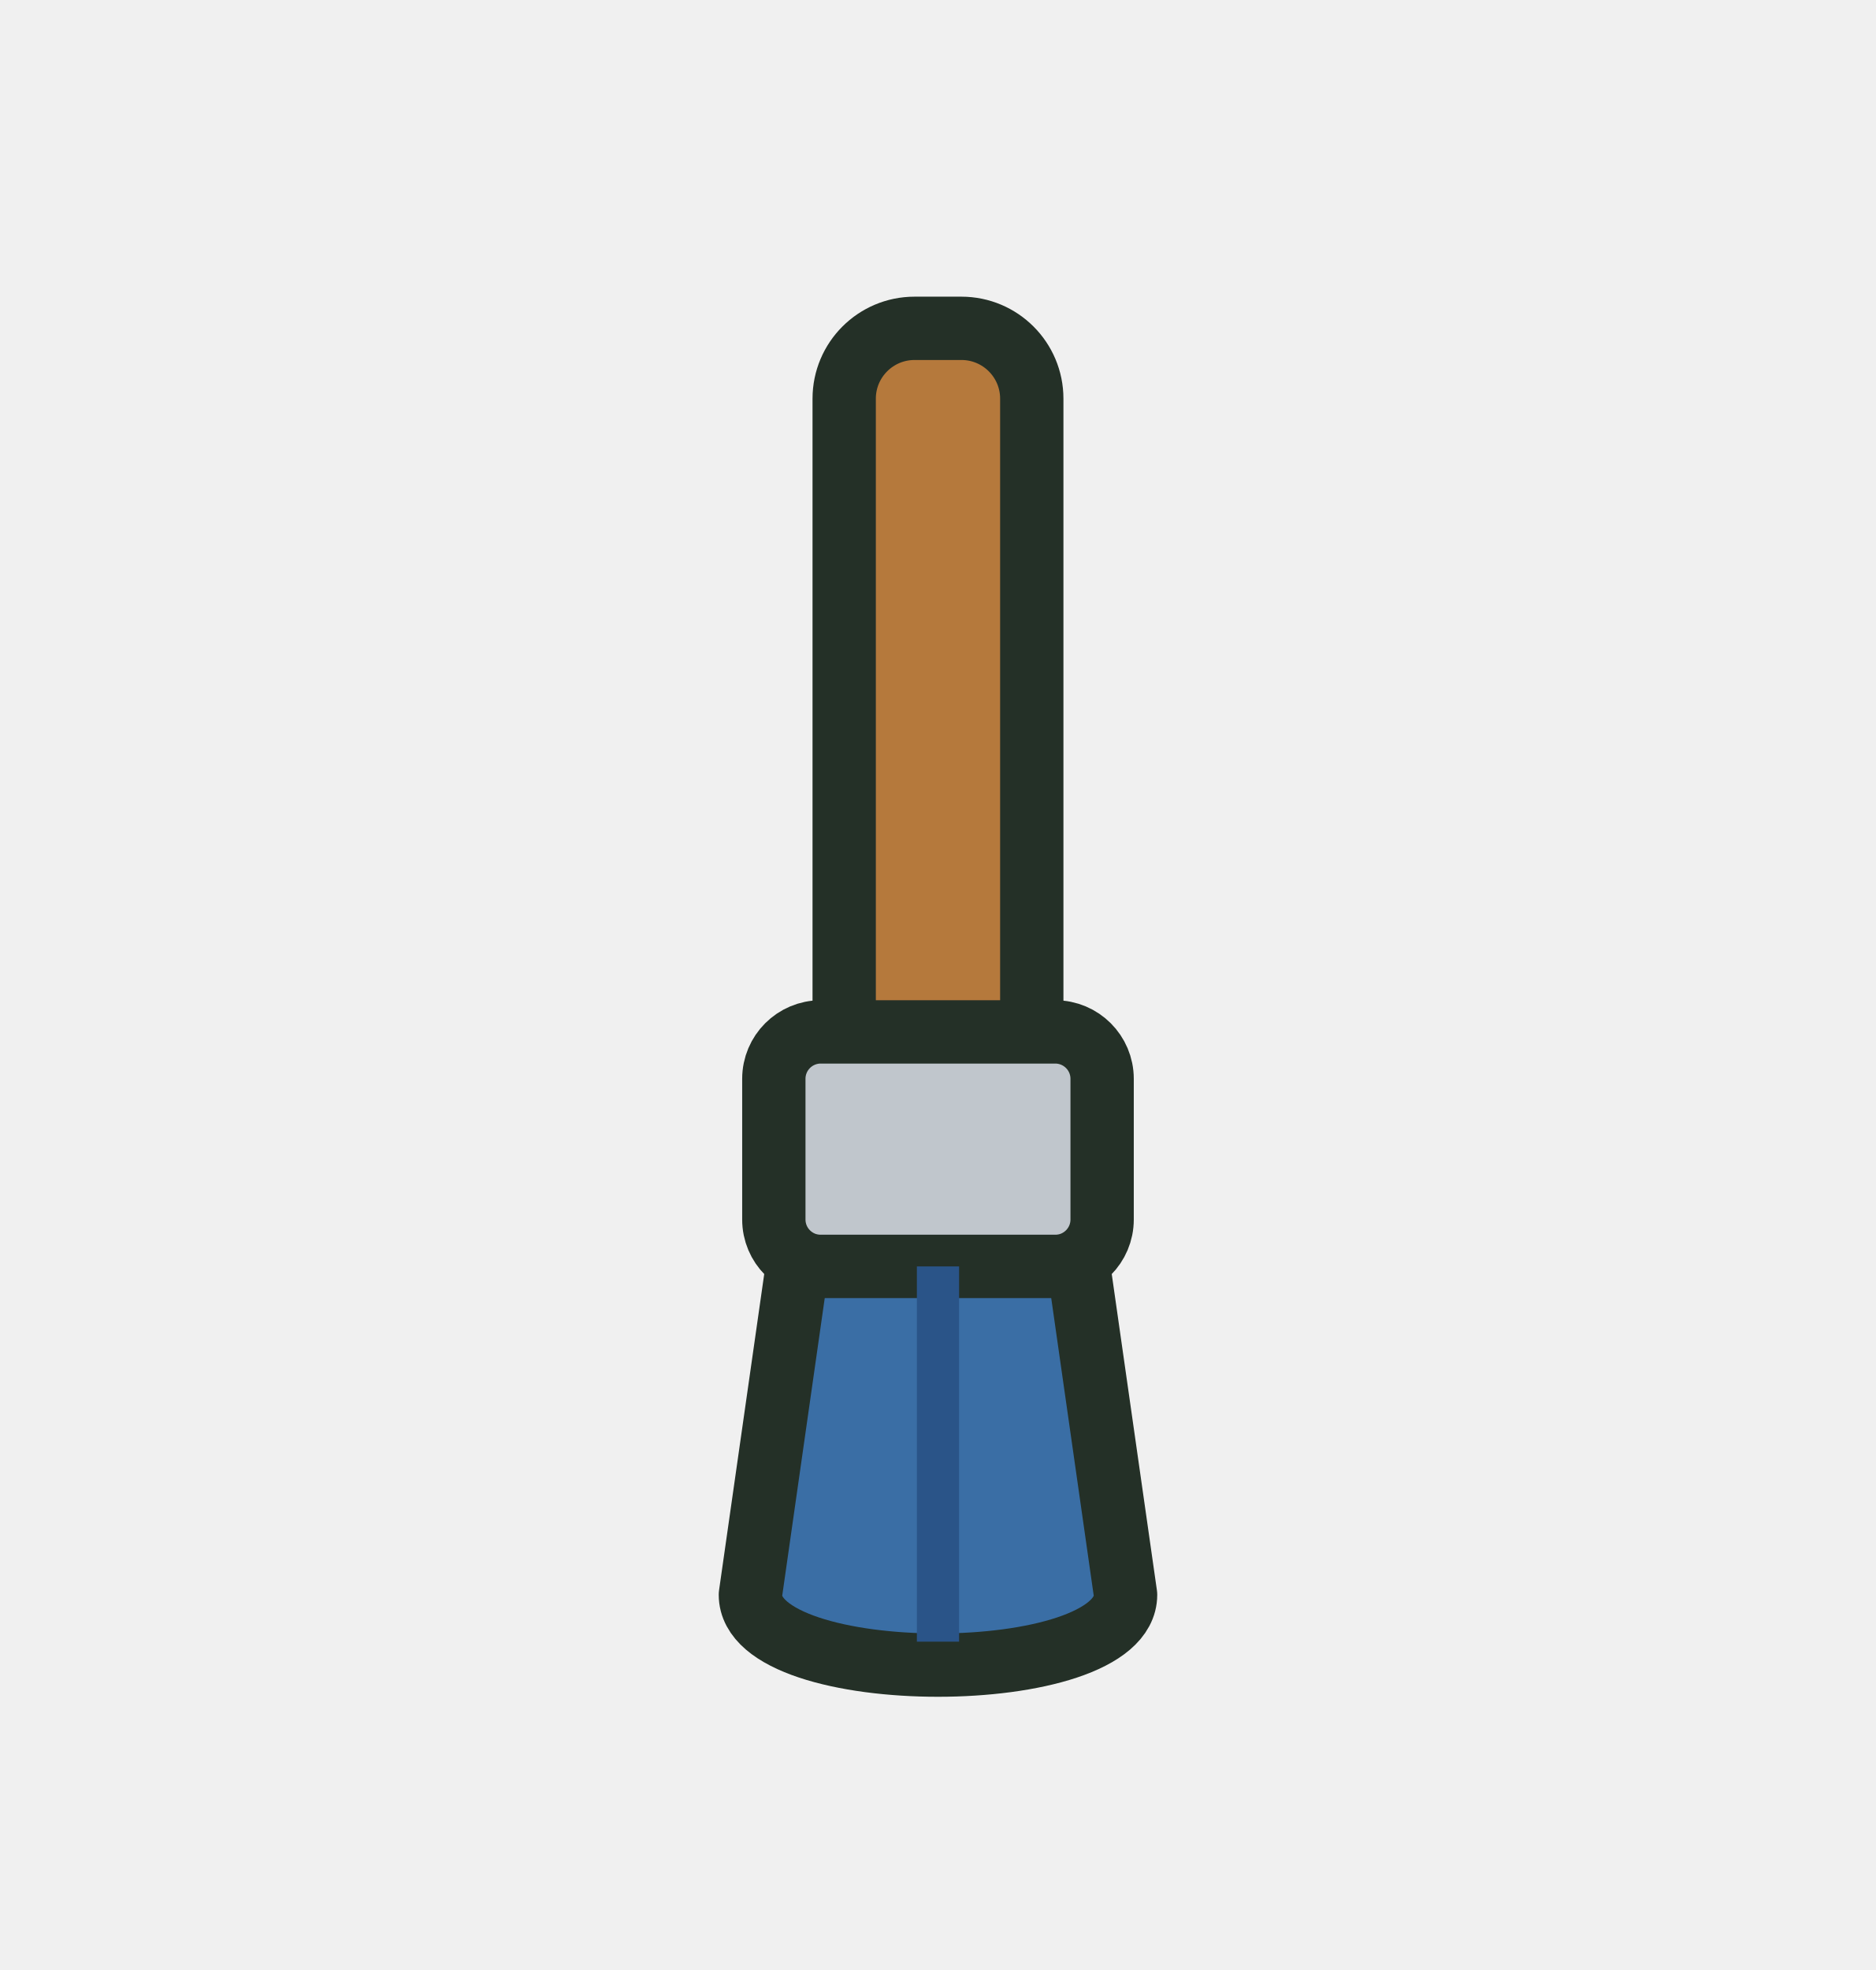
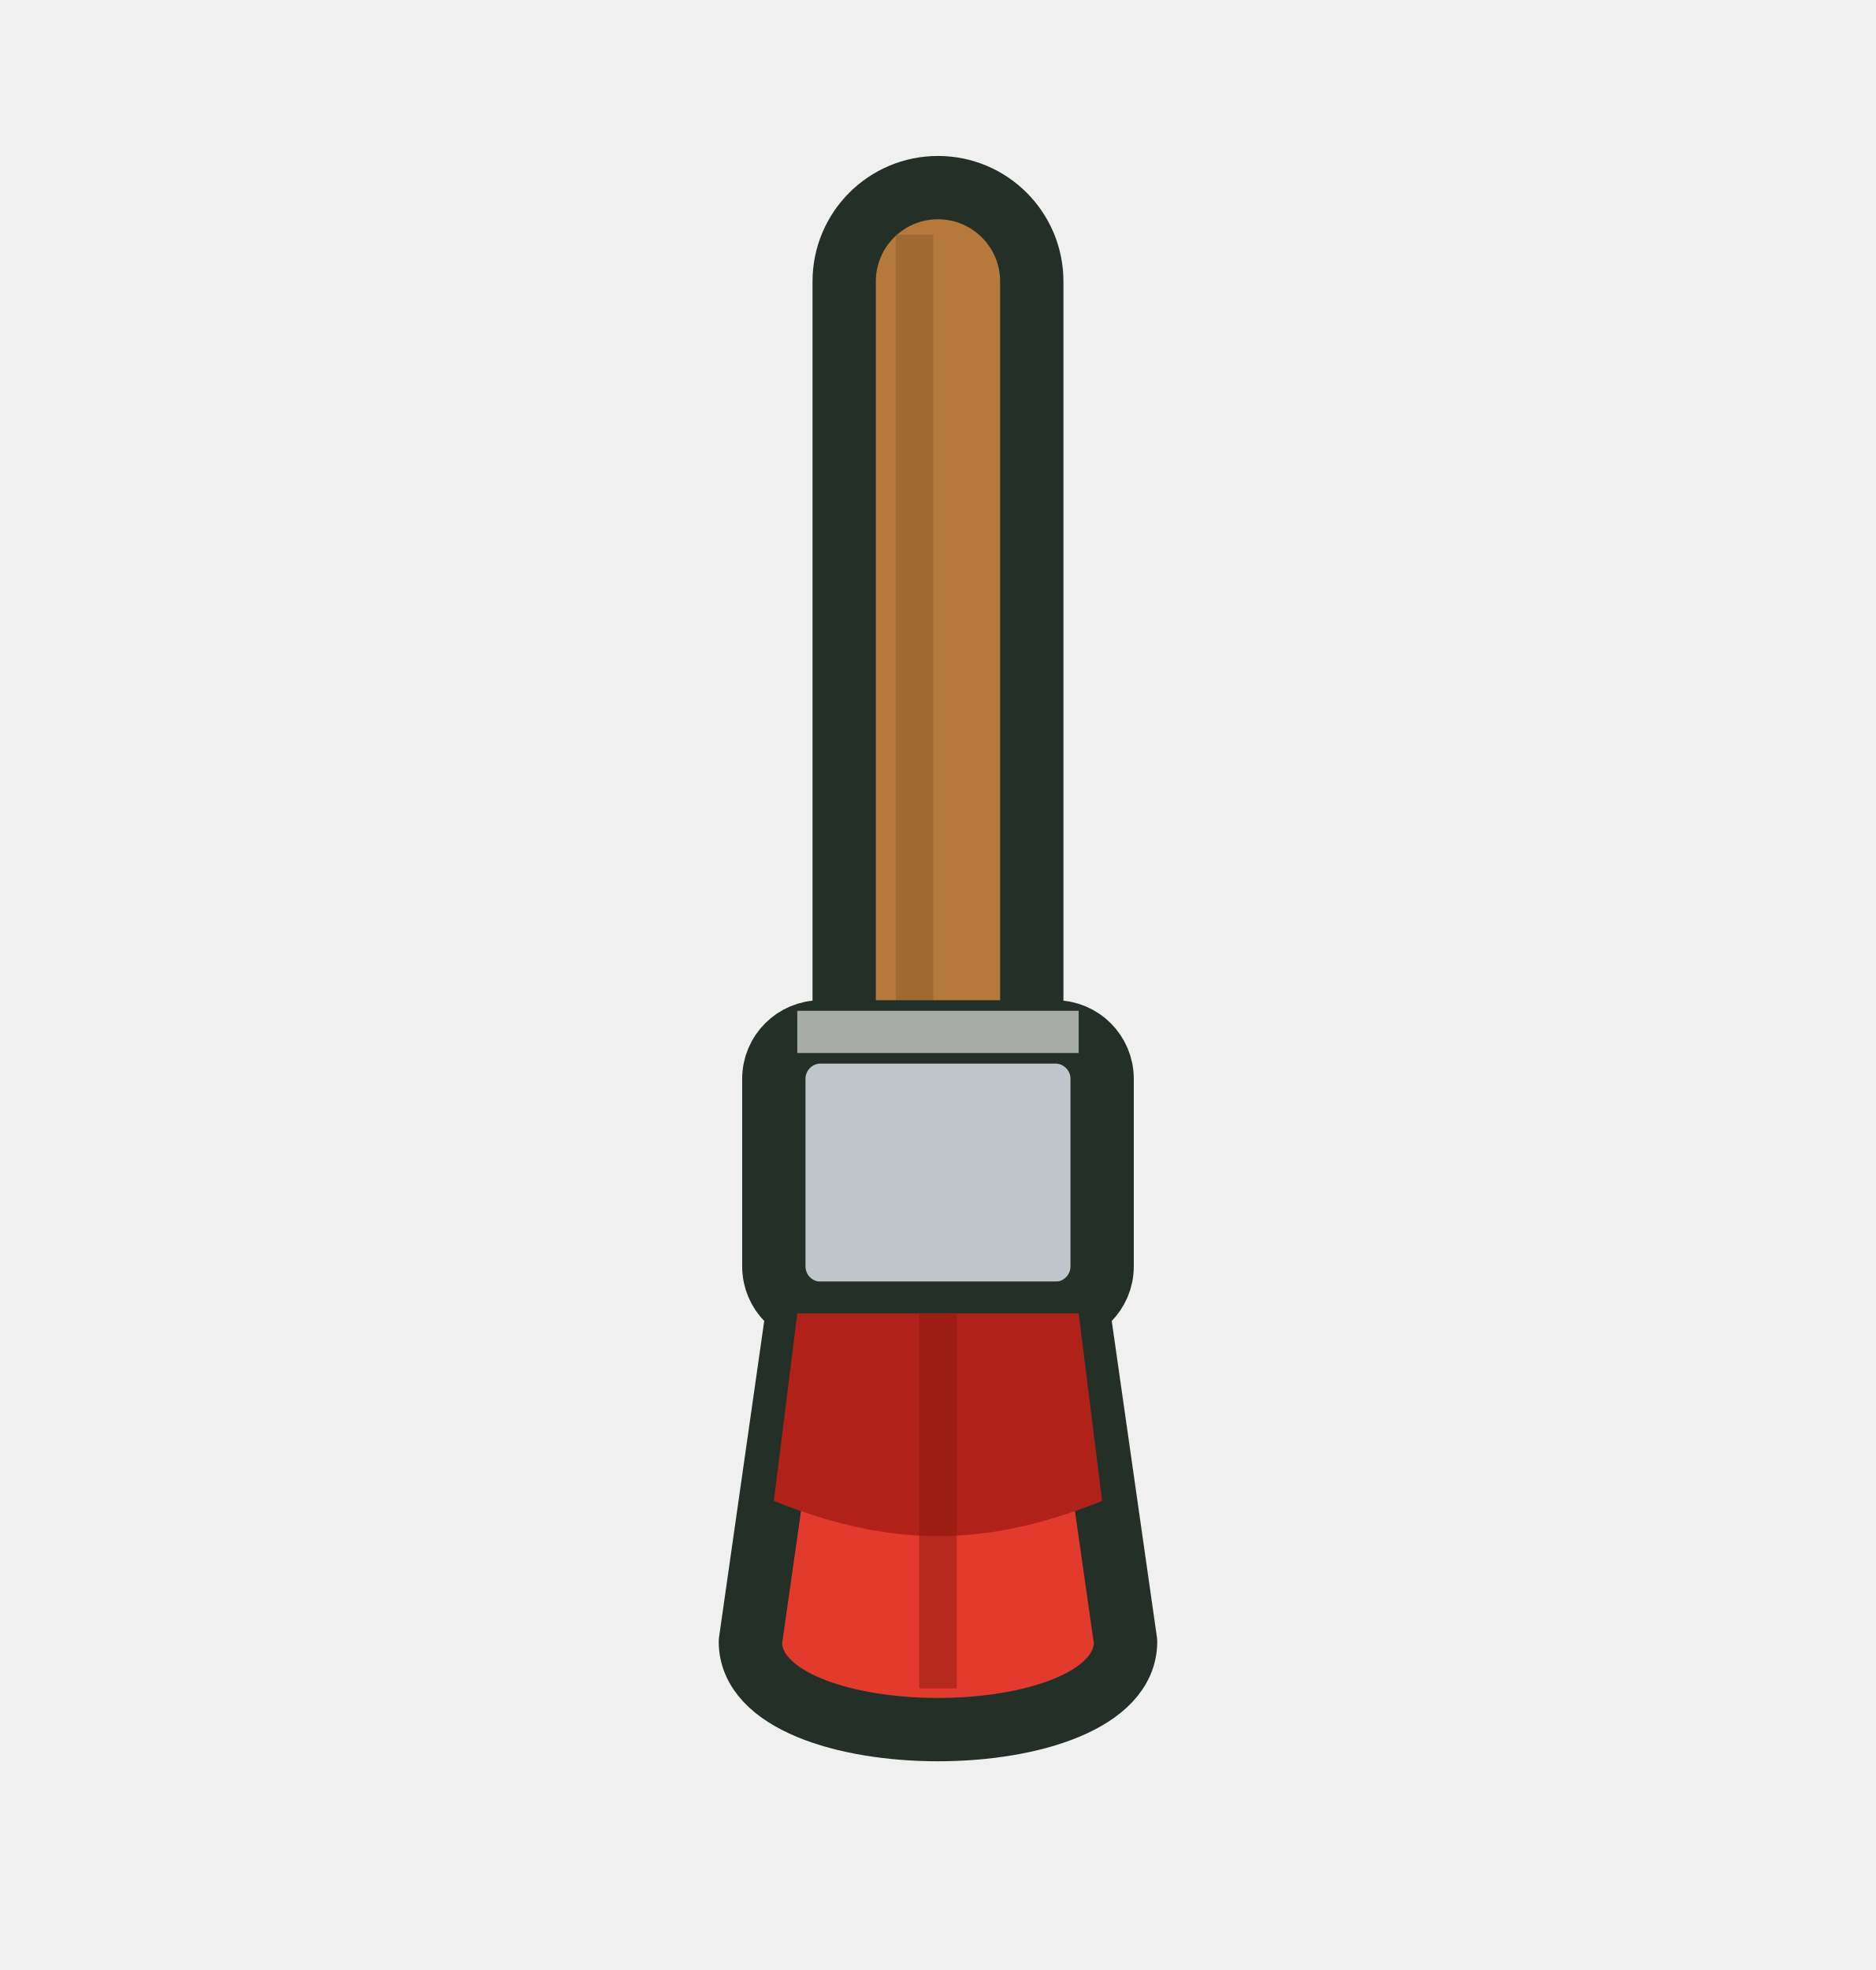
<svg xmlns="http://www.w3.org/2000/svg" viewBox="0 0 80 84">
-   <rect x="36" y="14" width="8" height="34" rx="3" fill="#B5793C" stroke="#243027" stroke-width="2.7" />
-   <rect x="33" y="44" width="14" height="10" rx="2" fill="#C0C6CC" stroke="#243027" stroke-width="2.7" />
-   <path d="M34,54 L46,54 L48,68 C48,72 32,72 32,68 Z" fill="#3A6EA5" stroke="#243027" stroke-width="2.7" stroke-linejoin="round" />
-   <path d="M40,54 L40,70" stroke="#2A5488" stroke-width="1.8" />
+   <rect x="36" y="8" width="8" height="40" rx="4" fill="#B5793C" stroke="#243027" stroke-width="2.7" />
+   <path d="M39,10 L39,46" stroke="#8A5A28" stroke-width="1.6" opacity="0.5" />
+   <rect x="33" y="44" width="14" height="12" rx="2" fill="#C0C6CC" stroke="#243027" stroke-width="2.7" />
+   <path d="M34,44 L46,44" stroke="#FFFFFF" stroke-width="1.8" opacity="0.6" />
+   <path d="M34,56 L46,56 L48,70 C48,75 32,75 32,70 Z" fill="#E23B2E" stroke="#243027" stroke-width="2.7" stroke-linejoin="round" />
+   <path d="M34,56 L46,56 L47,64 C42,66 38,66 33,64 Z" fill="#B02219" />
+   <path d="M40,56 L40,72" stroke="#8A1810" stroke-width="1.6" opacity="0.5" />
</svg>
